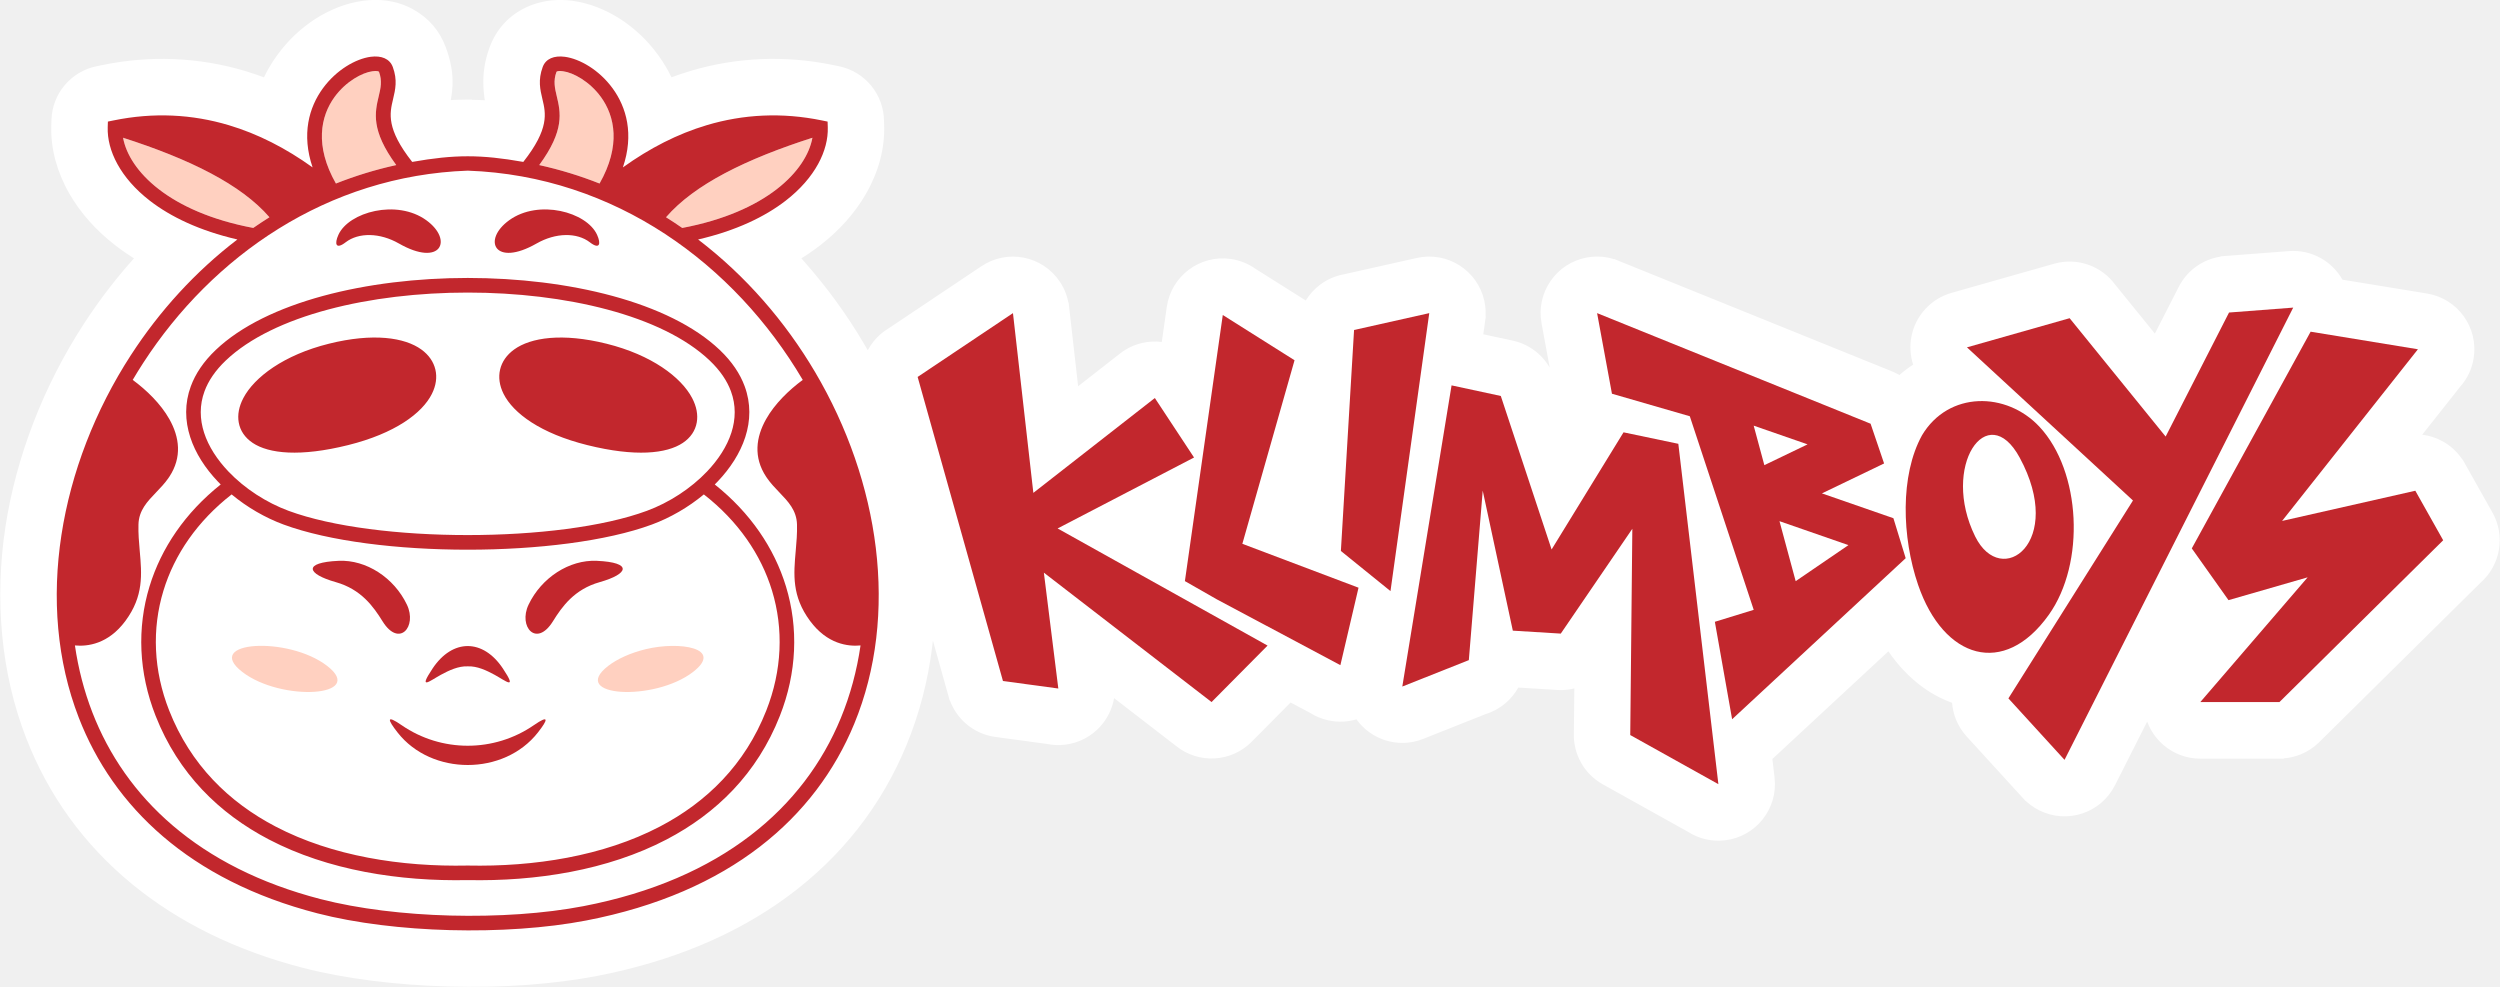
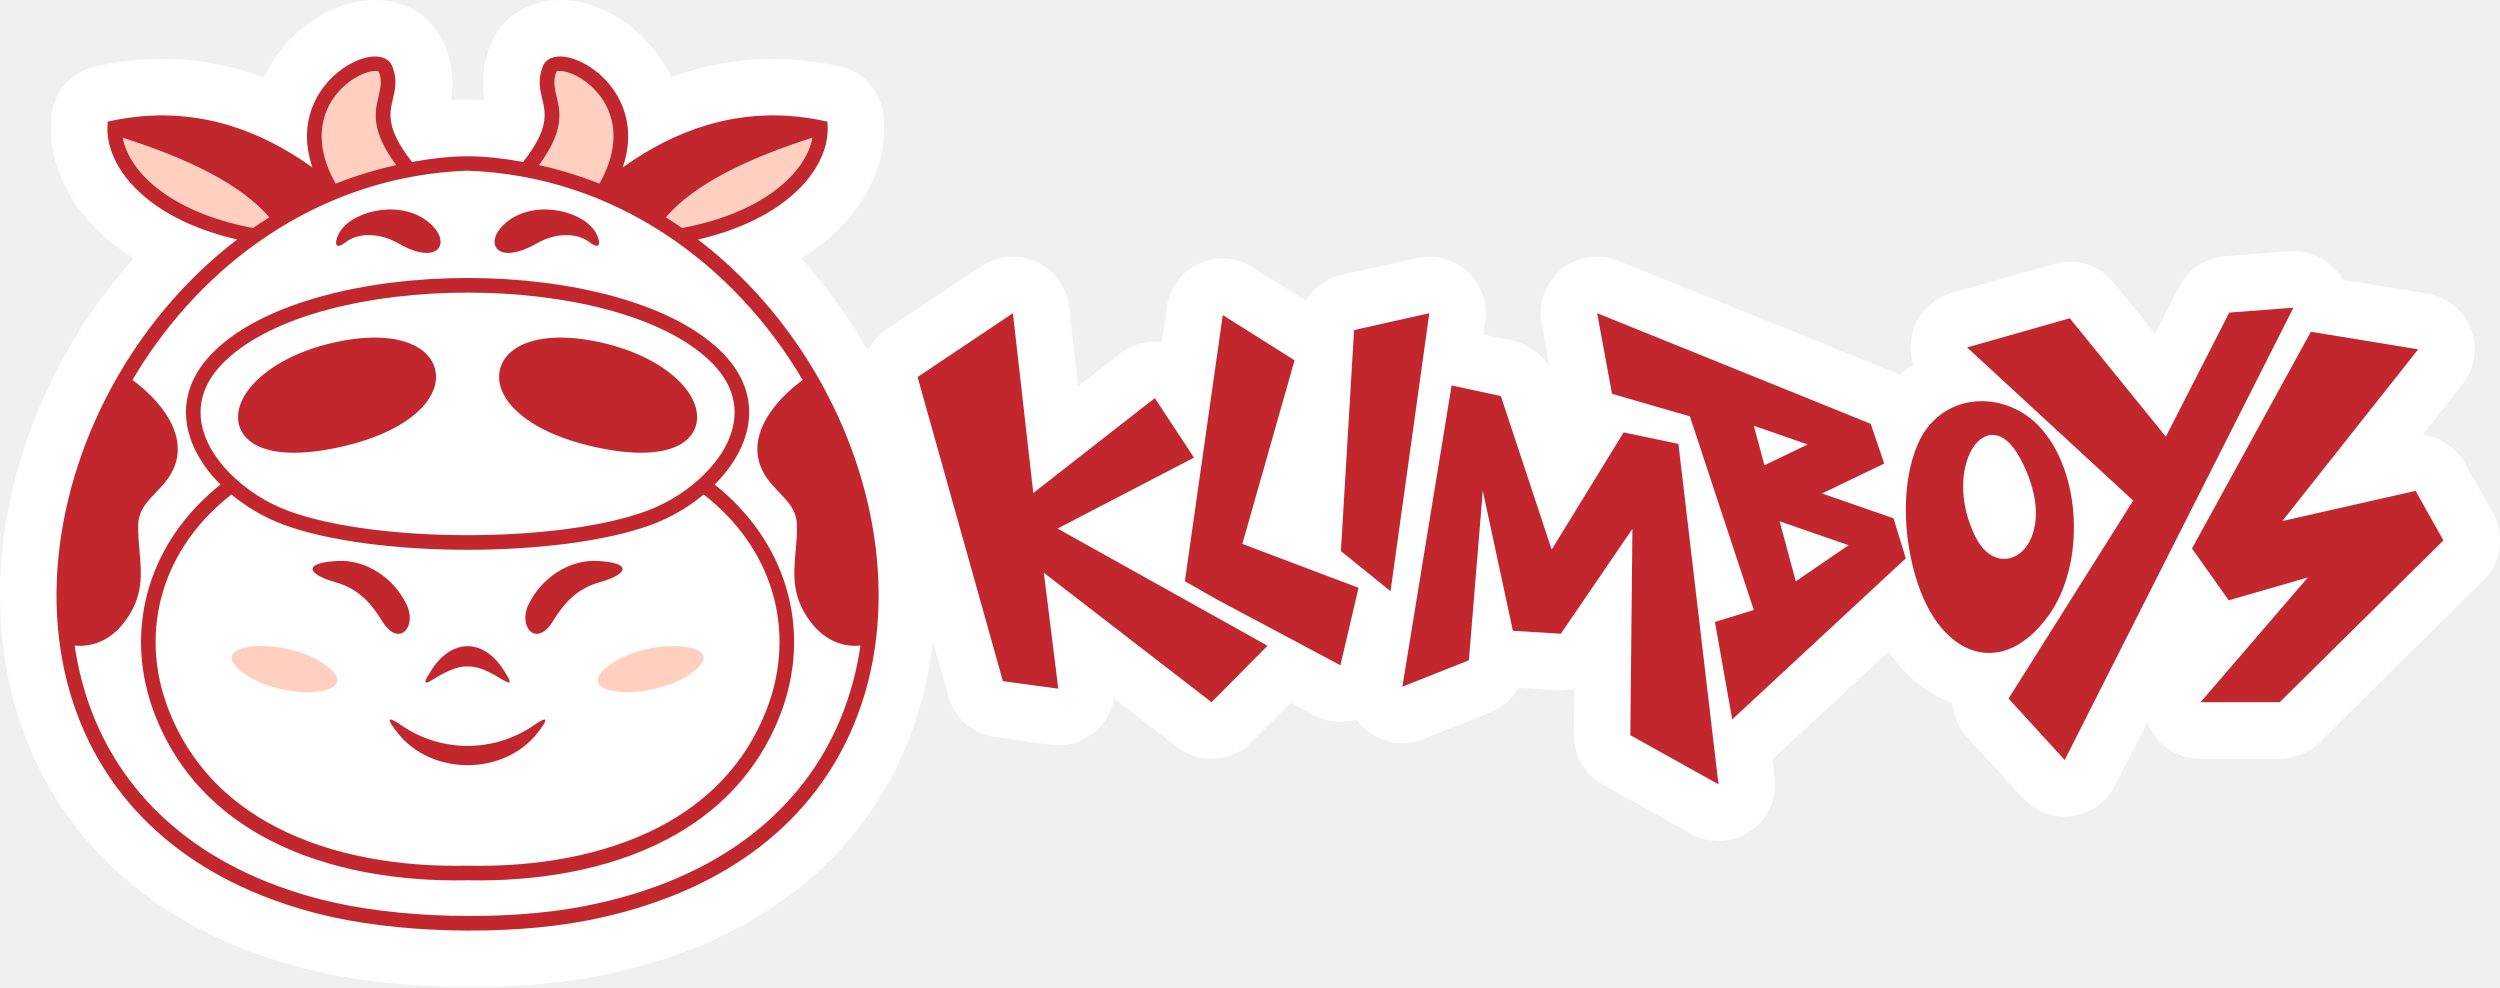
- <svg xmlns="http://www.w3.org/2000/svg" version="1.1" width="3.268in" height="1.29in" viewBox="0 0 235.305 92.904" id="svg106">
-   <defs id="defs106" />
-   <g id="Layer1000" transform="translate(-409.7576,-95.66585)">
-     <path d="m 630.25,121.994 7.964,1.304 c 1.448,0.236 2.665,1.037 3.46,2.141 0.795,1.104 1.169,2.512 0.934,3.961 -0.083,0.513 -0.236,0.995 -0.448,1.438 -0.216,0.453 -0.496,0.87 -0.827,1.242 l -3.568,4.509 c 0.695,0.086 1.359,0.308 1.957,0.644 0.723,0.407 1.35,0.982 1.818,1.685 l 0.019,-0.011 0.2,0.355 2.623,4.663 c 0.618,1.103 0.801,2.333 0.605,3.489 -0.2,1.181 -0.795,2.286 -1.725,3.105 l -2e-4,-2e-4 -15.207,15.029 c -0.507,0.498 -1.09,0.875 -1.712,1.13 -0.518,0.212 -1.06,0.339 -1.605,0.381 v 0.03 h -0.41 -7.451 c -1.338,0 -2.562,-0.494 -3.498,-1.309 -0.67,-0.583 -1.193,-1.332 -1.505,-2.183 l -3.032,5.996 c -0.662,1.312 -1.792,2.231 -3.084,2.657 -1.292,0.425 -2.748,0.358 -4.059,-0.303 -0.291,-0.147 -0.567,-0.32 -0.824,-0.515 -0.151,-0.115 -0.294,-0.235 -0.428,-0.361 l -0.013,0.012 -0.276,-0.302 -5.284,-5.787 c -0.439,-0.483 -0.774,-1.026 -1.004,-1.599 -0.202,-0.503 -0.323,-1.031 -0.365,-1.563 -0.421,-0.152 -0.838,-0.333 -1.249,-0.543 -0.493,-0.252 -0.971,-0.543 -1.432,-0.871 -0.678,-0.483 -1.323,-1.05 -1.927,-1.698 -0.491,-0.526 -0.955,-1.106 -1.388,-1.736 l -10.921,10.134 0.208,1.766 c 0.167,1.46 -0.275,2.851 -1.123,3.917 -0.848,1.067 -2.103,1.81 -3.563,1.976 -0.622,0.071 -1.231,0.032 -1.808,-0.102 -0.598,-0.139 -1.162,-0.38 -1.668,-0.705 l -8.007,-4.463 c -0.897,-0.499 -1.594,-1.22 -2.059,-2.057 -0.48,-0.864 -0.714,-1.851 -0.667,-2.844 h 1e-4 l 0.042,-4.129 c -0.184,0.045 -0.37,0.081 -0.558,0.106 -0.38,0.052 -0.763,0.063 -1.143,0.033 v -5e-4 l -3.573,-0.22 c -0.312,0.56 -0.721,1.056 -1.204,1.467 l 7e-4,8e-4 c -0.547,0.466 -1.189,0.822 -1.89,1.037 l -5.867,2.33 c -1.2,0.476 -2.469,0.485 -3.606,0.113 -1.057,-0.346 -2.001,-1.022 -2.67,-1.957 -0.385,0.114 -0.785,0.186 -1.194,0.21 -0.501,0.03 -1.014,-0.011 -1.526,-0.13 -0.294,-0.068 -0.578,-0.161 -0.849,-0.274 -0.273,-0.114 -0.534,-0.251 -0.782,-0.407 l -1.849,-0.984 -3.673,3.703 c -0.964,0.969 -2.209,1.489 -3.474,1.56 -1.278,0.071 -2.577,-0.318 -3.629,-1.166 v -1e-4 l -5.841,-4.507 c -0.175,1.013 -0.638,1.94 -1.312,2.68 -0.829,0.911 -1.976,1.54 -3.293,1.701 h -0.002 c -0.291,0.035 -0.583,0.046 -0.874,0.034 -0.292,-0.013 -0.578,-0.049 -0.855,-0.106 l -4.836,-0.656 c -1.067,-0.143 -2.018,-0.595 -2.775,-1.252 -0.676,-0.588 -1.198,-1.34 -1.509,-2.184 l -0.019,0.006 -0.113,-0.402 -1.47,-5.24 c -0.02,0.185 -0.041,0.371 -0.064,0.556 -0.195,1.593 -0.496,3.179 -0.906,4.751 -0.401,1.538 -0.907,3.056 -1.521,4.543 -1.154,2.799 -2.68,5.451 -4.6,7.891 -1.839,2.337 -4.042,4.483 -6.628,6.381 -2.401,1.762 -5.127,3.304 -8.19,4.577 -2.93,1.218 -6.172,2.191 -9.738,2.878 -1.014,0.195 -2.088,0.364 -3.207,0.505 -0.997,0.126 -2.016,0.229 -3.047,0.309 l 4e-4,0.003 -0.431,0.03 c -1.129,0.08 -2.316,0.132 -3.544,0.155 -1.217,0.024 -2.462,0.018 -3.722,-0.015 -1.238,-0.033 -2.463,-0.095 -3.66,-0.184 -1.184,-0.089 -2.368,-0.208 -3.539,-0.356 -1.165,-0.148 -2.302,-0.324 -3.396,-0.528 -1.074,-0.2 -2.111,-0.428 -3.097,-0.683 -3.2,-0.826 -6.111,-1.902 -8.745,-3.191 -2.747,-1.345 -5.191,-2.921 -7.345,-4.687 -2.301,-1.887 -4.261,-3.982 -5.897,-6.238 -1.704,-2.348 -3.059,-4.874 -4.087,-7.524 -0.595,-1.536 -1.077,-3.107 -1.449,-4.702 -0.379,-1.624 -0.646,-3.282 -0.806,-4.963 -0.161,-1.695 -0.214,-3.398 -0.163,-5.096 0.052,-1.729 0.21,-3.446 0.47,-5.141 0.252,-1.642 0.601,-3.291 1.044,-4.934 0.443,-1.645 0.983,-3.289 1.613,-4.921 0.618,-1.599 1.323,-3.176 2.113,-4.72 0.786,-1.538 1.653,-3.039 2.597,-4.493 0.759,-1.17 1.564,-2.307 2.413,-3.405 0.741,-0.959 1.516,-1.888 2.32,-2.783 -0.233,-0.146 -0.464,-0.297 -0.692,-0.452 -0.372,-0.252 -0.724,-0.507 -1.057,-0.764 -0.932,-0.72 -1.75,-1.486 -2.456,-2.279 -0.742,-0.833 -1.365,-1.702 -1.874,-2.587 -0.602,-1.046 -1.039,-2.11 -1.321,-3.163 -0.292,-1.094 -0.418,-2.183 -0.386,-3.236 l 0.017,-0.544 c 0.034,-1.247 0.495,-2.382 1.238,-3.268 0.755,-0.899 1.803,-1.543 2.994,-1.789 l 0.018,-0.006 0.007,-10e-4 3e-4,10e-4 0.523,-0.107 c 1.145,-0.235 2.275,-0.398 3.389,-0.49 1.127,-0.093 2.248,-0.116 3.364,-0.07 1.15,0.047 2.278,0.165 3.382,0.348 1.121,0.187 2.221,0.442 3.297,0.764 0.364,0.108 0.723,0.224 1.078,0.346 0.231,0.079 0.469,0.165 0.714,0.257 0.148,-0.31 0.308,-0.611 0.477,-0.905 0.238,-0.412 0.499,-0.81 0.778,-1.192 0.264,-0.362 0.532,-0.696 0.799,-1.002 0.282,-0.323 0.567,-0.617 0.85,-0.884 0.319,-0.3 0.645,-0.579 0.973,-0.836 0.343,-0.268 0.68,-0.507 1.007,-0.714 0.326,-0.207 0.666,-0.4 1.015,-0.577 0.353,-0.179 0.713,-0.34 1.072,-0.482 0.381,-0.15 0.775,-0.278 1.175,-0.382 0.4,-0.104 0.804,-0.183 1.205,-0.236 0.756,-0.101 1.498,-0.103 2.213,-0.006 0.712,0.097 1.397,0.293 2.039,0.588 0.086,0.039 0.172,0.082 0.258,0.128 0.081,0.043 0.164,0.09 0.249,0.14 0.699,0.391 1.312,0.887 1.824,1.489 0.501,0.589 0.902,1.274 1.19,2.057 0.44,1.195 0.612,2.189 0.632,3.078 0.015,0.678 -0.058,1.288 -0.17,1.876 0.174,-0.01 0.352,-0.018 0.533,-0.025 0.378,-0.015 0.732,-0.022 1.063,-0.022 h 0.41 v 0.024 c 0.224,0.003 0.445,0.008 0.663,0.016 0.183,0.007 0.362,0.014 0.537,0.024 -0.015,-0.088 -0.028,-0.179 -0.041,-0.274 -0.039,-0.29 -0.07,-0.61 -0.088,-0.978 -0.028,-0.576 -0.009,-1.166 0.08,-1.78 0.089,-0.617 0.247,-1.259 0.496,-1.937 0.324,-0.883 0.787,-1.639 1.369,-2.269 0.599,-0.649 1.323,-1.163 2.152,-1.544 l -3e-4,-7e-4 c 0.078,-0.036 0.168,-0.074 0.269,-0.114 v -0.002 c 0.073,-0.029 0.161,-0.061 0.26,-0.094 l -10e-5,-6e-4 c 0.574,-0.211 1.179,-0.347 1.804,-0.41 0.625,-0.062 1.268,-0.049 1.92,0.037 0.401,0.053 0.805,0.132 1.205,0.236 0.4,0.104 0.794,0.232 1.176,0.382 0.36,0.142 0.72,0.303 1.073,0.482 0.349,0.177 0.689,0.37 1.014,0.576 0.326,0.207 0.663,0.445 1.006,0.714 0.328,0.257 0.654,0.536 0.974,0.836 0.283,0.266 0.568,0.561 0.85,0.884 0.268,0.306 0.535,0.64 0.8,1.002 0.279,0.382 0.539,0.78 0.778,1.192 0.17,0.293 0.329,0.595 0.477,0.904 0.245,-0.092 0.483,-0.177 0.713,-0.257 0.355,-0.122 0.716,-0.238 1.08,-0.346 1.076,-0.321 2.175,-0.577 3.297,-0.764 1.104,-0.184 2.232,-0.301 3.382,-0.348 1.116,-0.046 2.238,-0.023 3.364,0.07 1.113,0.092 2.243,0.255 3.389,0.49 l 0.531,0.109 c 1.246,0.254 2.301,0.925 3.048,1.836 0.758,0.925 1.2,2.101 1.204,3.345 h 2e-4 l 0.013,0.424 c 0.032,1.053 -0.093,2.142 -0.386,3.236 -0.281,1.054 -0.719,2.117 -1.321,3.163 -0.508,0.884 -1.132,1.754 -1.874,2.587 -0.706,0.793 -1.524,1.559 -2.457,2.279 -0.334,0.258 -0.687,0.513 -1.059,0.766 -0.23,0.156 -0.462,0.307 -0.697,0.454 0.115,0.128 0.22,0.246 0.313,0.351 l -10e-4,8e-4 c 1.059,1.2 2.05,2.437 2.969,3.7 0.931,1.281 1.795,2.596 2.587,3.938 0.12,0.203 0.247,0.422 0.381,0.658 0.16,-0.299 0.349,-0.584 0.565,-0.849 0.39,-0.48 0.865,-0.895 1.41,-1.218 l 8.735,-5.847 c 1.22,-0.817 2.655,-1.062 3.987,-0.799 1.334,0.264 2.568,1.037 3.385,2.257 0.243,0.363 0.435,0.745 0.579,1.137 0.1,0.275 0.177,0.555 0.23,0.837 l 0.021,-0.002 0.046,0.402 0.848,7.473 3.95,-3.084 c 0.629,-0.492 1.335,-0.819 2.064,-0.989 0.613,-0.142 1.245,-0.173 1.863,-0.096 l 0.469,-3.296 c 0.207,-1.454 0.985,-2.687 2.074,-3.505 1.09,-0.818 2.491,-1.221 3.945,-1.014 0.423,0.06 0.83,0.17 1.216,0.323 0.397,0.157 0.767,0.359 1.103,0.596 l 4.746,2.992 c 0.355,-0.582 0.819,-1.089 1.36,-1.494 0.654,-0.488 1.422,-0.83 2.253,-0.977 v 5e-4 l 6.843,-1.534 c 1.432,-0.322 2.859,-0.033 4.008,0.694 1.15,0.727 2.022,1.894 2.344,3.325 0.071,0.316 0.112,0.633 0.126,0.947 0.008,0.181 0.006,0.361 -0.004,0.539 l 0.019,0.002 -0.057,0.407 -0.177,1.272 2.748,0.591 c 0.942,0.199 1.773,0.638 2.444,1.24 0.42,0.377 0.777,0.816 1.058,1.3 l -0.769,-4.175 c -0.265,-1.444 0.081,-2.858 0.854,-3.977 0.772,-1.119 1.972,-1.944 3.416,-2.208 0.504,-0.092 1.004,-0.11 1.489,-0.062 0.364,0.036 0.719,0.11 1.061,0.218 l 0.007,-0.018 0.38,0.153 25.748,10.412 c 0.184,0.074 0.358,0.154 0.519,0.24 l -3e-4,7e-4 c 0.072,0.038 0.144,0.079 0.216,0.122 0.209,-0.183 0.423,-0.357 0.64,-0.522 0.213,-0.161 0.431,-0.315 0.654,-0.46 -0.271,-0.843 -0.328,-1.742 -0.166,-2.611 0.177,-0.95 0.614,-1.864 1.315,-2.626 0.343,-0.372 0.728,-0.686 1.14,-0.938 0.424,-0.26 0.88,-0.455 1.351,-0.586 l -2e-4,-5e-4 9.655,-2.742 c 1.085,-0.304 2.187,-0.248 3.177,0.095 1.02,0.354 1.921,1.013 2.566,1.899 l 3.721,4.588 2.253,-4.409 c 0.429,-0.841 1.052,-1.518 1.785,-2.005 0.645,-0.429 1.377,-0.711 2.139,-0.828 l -0.002,-0.03 0.411,-0.032 6.041,-0.462 h 0.002 c 1.077,-0.08 2.106,0.168 2.985,0.659 0.847,0.473 1.556,1.172 2.039,2.021 z m -136.847,4.583 7e-4,-4e-4" style="fill:#ffffff;fill-rule:evenodd" id="path5" />
-     <g id="Layer1001">
-       <path d="m 473.96,117.124 c 3.955,-0.75 6.876,-2.089 8.887,-3.642 2.007,-1.55 3.087,-3.296 3.369,-4.849 -3.083,0.989 -5.884,2.087 -8.262,3.349 -2.289,1.216 -4.174,2.578 -5.522,4.135 0.518,0.325 1.027,0.661 1.528,1.008 z" style="fill:#ffd0c0;fill-rule:evenodd" id="path6" />
-       <path d="m 435.1,116.116 c -1.347,-1.557 -3.232,-2.92 -5.522,-4.135 -2.378,-1.262 -5.179,-2.36 -8.262,-3.349 0.281,1.553 1.362,3.299 3.369,4.849 2.01,1.553 4.932,2.893 8.887,3.642 0.501,-0.347 1.01,-0.683 1.527,-1.008 z" style="fill:#ffd0c0;fill-rule:evenodd" id="path7" />
-       <path d="m 441.356,112.943 c 1.822,-0.721 3.718,-1.307 5.681,-1.739 -2.411,-3.285 -2.012,-4.965 -1.646,-6.503 0.173,-0.727 0.337,-1.416 0.027,-2.257 -0.036,-0.099 -0.276,-0.119 -0.62,-0.073 -0.495,0.066 -1.112,0.306 -1.742,0.706 -0.65,0.413 -1.296,0.987 -1.822,1.706 -1.327,1.818 -1.901,4.603 0.121,8.158 z" style="fill:#ffd0c0;fill-rule:evenodd" id="path8" />
-       <path d="m 462.141,104.702 c 0.366,1.538 0.766,3.218 -1.646,6.503 1.964,0.432 3.86,1.017 5.682,1.739 2.021,-3.555 1.448,-6.34 0.121,-8.158 -0.525,-0.719 -1.171,-1.294 -1.822,-1.706 -0.63,-0.401 -1.247,-0.641 -1.742,-0.706 -0.344,-0.046 -0.584,-0.026 -0.62,0.073 -0.31,0.841 -0.146,1.529 0.027,2.257 z" style="fill:#ffd0c0;fill-rule:evenodd" id="path9" />
-       <g id="Layer1002">
-         <path d="m 447.283,118.588 c -1.792,-1.026 -3.792,-1.052 -5.012,-0.112 -0.932,0.718 -1.066,0.146 -0.681,-0.703 0.973,-2.148 5.498,-3.381 8.273,-1.375 2.572,1.861 1.384,4.457 -2.58,2.189 z" style="fill:#c2272d;fill-rule:evenodd" id="path10" />
-         <path d="m 460.25,118.588 c 1.792,-1.026 3.792,-1.052 5.012,-0.112 0.932,0.718 1.066,0.146 0.681,-0.703 -0.973,-2.148 -5.498,-3.381 -8.273,-1.375 -2.572,1.861 -1.384,4.457 2.58,2.189 z" style="fill:#c2272d;fill-rule:evenodd" id="path11" />
-         <path d="m 453.766,156.487 c -1.187,-3e-4 -2.376,0.707 -3.314,2.119 -1.41,2.122 -0.235,1.142 0.783,0.588 0.761,-0.413 1.649,-0.835 2.53,-0.796 0.882,-0.039 1.77,0.383 2.531,0.796 1.018,0.554 2.193,1.534 0.783,-0.588 -0.938,-1.412 -2.127,-2.119 -3.314,-2.119 z" style="fill:#c2272d;fill-rule:evenodd" id="path12" />
-         <path d="m 453.766,165.871 c -2.177,0 -4.353,-0.645 -6.227,-1.937 -1.447,-0.997 -1.358,-0.558 -0.375,0.695 1.598,2.038 4.1,3.056 6.602,3.056 2.502,0 5.004,-1.018 6.602,-3.056 0.982,-1.253 1.072,-1.692 -0.375,-0.695 -1.873,1.291 -4.05,1.937 -6.227,1.937 z" style="fill:#c2272d;fill-rule:evenodd" id="path13" />
-         <path d="m 441.617,148.463 c 2.594,-0.116 5.211,1.588 6.422,4.127 0.989,2.074 -0.736,4.076 -2.294,1.565 -0.858,-1.382 -2.012,-3.009 -4.395,-3.683 -2.761,-0.78 -3.122,-1.858 0.267,-2.009 z" style="fill:#c2272d;fill-rule:evenodd" id="path14" />
-         <path d="m 465.915,148.463 c -2.594,-0.116 -5.211,1.588 -6.422,4.127 -0.989,2.074 0.736,4.076 2.294,1.565 0.858,-1.382 2.012,-3.009 4.395,-3.683 2.761,-0.78 3.122,-1.858 -0.267,-2.009 z" style="fill:#c2272d;fill-rule:evenodd" id="path15" />
-         <g id="Layer1003">
-           <path d="m 432.54,158.922 c 3.672,2.842 11.746,2.339 7.993,-0.565 -3.672,-2.842 -11.745,-2.339 -7.993,0.565 z" style="fill:#ffd0c0;fill-rule:evenodd" id="path16" />
-           <path d="m 466.988,158.357 c -3.752,2.904 4.321,3.407 7.993,0.565 2.916,-2.257 -1.286,-2.907 -4.446,-2.144 -1.46,0.353 -2.709,0.931 -3.547,1.579 z" style="fill:#ffd0c0;fill-rule:evenodd" id="path17" />
-         </g>
-         <path d="m 453.766,111.731 c -13.242,0.471 -24.033,8.057 -30.544,18.09 -0.344,0.53 -0.676,1.067 -0.996,1.61 1.291,0.95 2.631,2.241 3.45,3.695 0.951,1.688 1.216,3.581 -0.01,5.432 l -0.005,0.005 -0.065,0.095 -0.003,0.008 c -0.355,0.511 -0.773,0.946 -1.188,1.378 -0.805,0.839 -1.6,1.666 -1.638,2.99 -0.025,0.86 0.049,1.684 0.119,2.481 0.198,2.227 0.379,4.266 -1.346,6.603 -1.622,2.196 -3.58,2.423 -4.755,2.312 0.316,2.169 0.86,4.284 1.644,6.308 3.097,7.989 9.972,14.6 21.512,17.579 h 0.003 c 3.54,0.914 7.847,1.425 12.174,1.541 4.43,0.118 8.877,-0.179 12.535,-0.883 13.043,-2.512 20.768,-9.301 24.23,-17.692 0.903,-2.189 1.518,-4.489 1.862,-6.853 -1.175,0.111 -3.133,-0.116 -4.755,-2.312 -1.725,-2.337 -1.544,-4.375 -1.346,-6.603 0.071,-0.797 0.144,-1.621 0.119,-2.481 -0.038,-1.324 -0.832,-2.151 -1.638,-2.99 -0.415,-0.432 -0.833,-0.867 -1.188,-1.378 l -0.003,-0.008 -0.065,-0.095 -0.005,-0.005 c -1.226,-1.851 -0.961,-3.744 -0.01,-5.432 0.819,-1.454 2.159,-2.745 3.45,-3.695 l -0.023,-0.039 c -6.378,-10.803 -17.593,-19.166 -31.517,-19.661 z m -31.695,17.343 c 2.674,-4.121 6.05,-7.842 10.008,-10.863 -3.572,-0.827 -6.287,-2.14 -8.232,-3.643 -2.803,-2.166 -4.041,-4.753 -3.975,-6.912 l 0.017,-0.544 0.532,-0.109 c 3.773,-0.775 7.394,-0.584 10.85,0.448 2.738,0.818 5.37,2.163 7.89,3.975 -1.06,-3.12 -0.339,-5.655 0.968,-7.446 0.639,-0.875 1.416,-1.568 2.192,-2.061 0.796,-0.506 1.613,-0.814 2.301,-0.906 1.008,-0.134 1.799,0.174 2.088,0.96 0.453,1.231 0.243,2.114 0.021,3.047 -0.313,1.315 -0.656,2.757 1.805,5.889 3.993,-0.707 6.468,-0.707 10.461,-6e-4 2.461,-3.131 2.117,-4.573 1.805,-5.888 -0.222,-0.933 -0.432,-1.815 0.021,-3.047 0.289,-0.786 1.079,-1.095 2.088,-0.96 0.688,0.091 1.505,0.4 2.301,0.906 0.777,0.493 1.554,1.186 2.192,2.061 1.307,1.791 2.028,4.326 0.968,7.446 2.52,-1.812 5.152,-3.157 7.89,-3.975 3.456,-1.032 7.077,-1.222 10.85,-0.448 l 0.532,0.109 0.017,0.544 c 0.066,2.16 -1.172,4.747 -3.975,6.912 -1.945,1.503 -4.661,2.816 -8.232,3.643 4.471,3.411 8.198,7.717 11.012,12.482 3.05,5.165 5.029,10.872 5.718,16.566 0.692,5.709 0.087,11.411 -2.031,16.546 -3.63,8.799 -11.682,15.909 -25.241,18.52 -3.746,0.721 -8.295,1.026 -12.825,0.905 -4.428,-0.118 -8.845,-0.644 -12.486,-1.584 l 2e-4,-5e-4 c -12.024,-3.105 -19.202,-10.032 -22.451,-18.412 -2.076,-5.355 -2.541,-11.292 -1.636,-17.195 0.902,-5.885 3.168,-11.746 6.555,-16.965 z m 11.501,-11.949 c 0.501,-0.347 1.01,-0.683 1.528,-1.008 -1.347,-1.557 -3.232,-2.92 -5.522,-4.135 -2.377,-1.262 -5.179,-2.36 -8.261,-3.349 0.282,1.554 1.362,3.299 3.369,4.85 2.01,1.553 4.932,2.893 8.887,3.642 z m 7.784,-4.181 c 1.822,-0.721 3.718,-1.307 5.681,-1.738 -2.411,-3.285 -2.012,-4.965 -1.646,-6.503 0.173,-0.727 0.337,-1.415 0.027,-2.257 -0.036,-0.099 -0.276,-0.119 -0.62,-0.073 -0.495,0.066 -1.112,0.306 -1.742,0.706 -0.65,0.413 -1.296,0.987 -1.821,1.707 -1.327,1.818 -1.901,4.603 0.121,8.158 z m 19.138,-1.738 c 1.963,0.432 3.86,1.017 5.682,1.738 2.021,-3.555 1.448,-6.34 0.121,-8.158 -0.525,-0.719 -1.171,-1.294 -1.821,-1.707 -0.63,-0.401 -1.247,-0.641 -1.742,-0.706 -0.344,-0.046 -0.584,-0.026 -0.62,0.073 -0.31,0.841 -0.146,1.529 0.027,2.257 0.366,1.538 0.766,3.218 -1.646,6.503 z m 11.938,4.912 c 0.518,0.325 1.027,0.661 1.528,1.008 3.955,-0.75 6.876,-2.089 8.887,-3.642 2.007,-1.55 3.087,-3.296 3.369,-4.85 -3.083,0.989 -5.884,2.087 -8.262,3.349 -2.289,1.215 -4.174,2.578 -5.522,4.135 z m -31.741,11.907 c 4.164,-1.036 7.139,-0.592 8.711,0.546 0.702,0.509 1.146,1.158 1.318,1.887 0.169,0.722 0.064,1.505 -0.33,2.291 -0.914,1.825 -3.485,3.725 -7.885,4.82 -4.518,1.124 -7.464,0.811 -8.985,-0.208 -0.743,-0.498 -1.175,-1.159 -1.312,-1.916 -0.132,-0.726 0.019,-1.518 0.436,-2.31 1.035,-1.968 3.824,-4.059 8.049,-5.11 z m 29.943,15.73 c 2.076,-0.767 4.119,-2.081 5.66,-3.7 1.055,-1.108 1.871,-2.354 2.291,-3.655 0.408,-1.264 0.443,-2.591 -0.042,-3.903 -0.359,-0.973 -1.007,-1.946 -2,-2.892 -4.478,-4.264 -13.614,-6.396 -22.778,-6.396 -9.164,0 -18.3,2.132 -22.778,6.396 -0.993,0.946 -1.641,1.919 -2,2.892 -0.485,1.312 -0.45,2.639 -0.042,3.903 0.42,1.302 1.236,2.547 2.291,3.655 1.542,1.619 3.585,2.932 5.66,3.7 4.118,1.522 10.486,2.284 16.869,2.284 6.383,0 12.751,-0.762 16.869,-2.284 z m 6.655,-2.753 c -0.087,0.092 -0.177,0.183 -0.267,0.273 3.345,2.662 5.602,5.989 6.703,9.6 1.189,3.899 1.026,8.119 -0.573,12.181 -2.144,5.448 -5.988,9.194 -10.662,11.638 -5.566,2.91 -12.305,3.958 -18.724,3.827 -6.419,0.131 -13.158,-0.917 -18.724,-3.827 -4.673,-2.443 -8.518,-6.19 -10.662,-11.638 -1.599,-4.062 -1.762,-8.282 -0.573,-12.181 1.101,-3.61 3.358,-6.938 6.703,-9.6 -0.09,-0.09 -0.18,-0.181 -0.267,-0.273 -1.189,-1.249 -2.115,-2.672 -2.602,-4.182 -0.5,-1.547 -0.541,-3.177 0.058,-4.796 0.43,-1.163 1.189,-2.314 2.344,-3.413 4.745,-4.518 14.249,-6.778 23.724,-6.778 9.475,0 18.979,2.26 23.724,6.778 1.155,1.099 1.914,2.25 2.344,3.414 0.598,1.618 0.558,3.248 0.058,4.795 -0.488,1.51 -1.413,2.933 -2.602,4.182 z m -1.296,1.21 c -1.459,1.214 -3.163,2.197 -4.886,2.834 -4.273,1.58 -10.816,2.37 -17.341,2.37 -6.527,0 -13.069,-0.79 -17.342,-2.37 -1.723,-0.637 -3.427,-1.62 -4.886,-2.834 -3.218,2.508 -5.381,5.653 -6.42,9.062 -1.098,3.603 -0.944,7.511 0.541,11.283 2.011,5.108 5.623,8.626 10.017,10.923 5.346,2.795 11.857,3.8 18.077,3.671 h 0.027 c 6.219,0.128 12.73,-0.876 18.076,-3.671 4.394,-2.297 8.006,-5.814 10.017,-10.923 1.485,-3.772 1.639,-7.681 0.541,-11.283 -1.039,-3.409 -3.201,-6.554 -6.42,-9.062 z m -17.864,-13.64 c 1.572,-1.139 4.547,-1.582 8.711,-0.546 4.225,1.051 7.014,3.142 8.049,5.11 0.417,0.792 0.568,1.584 0.436,2.31 -0.137,0.757 -0.57,1.419 -1.312,1.916 -1.521,1.019 -4.467,1.332 -8.986,0.208 -4.4,-1.095 -6.971,-2.995 -7.885,-4.82 -0.394,-0.786 -0.499,-1.569 -0.33,-2.291 0.171,-0.729 0.616,-1.379 1.318,-1.887 z" style="fill:#c2272d;fill-rule:evenodd" id="path18" />
-       </g>
-       <g id="Layer1004">
-         <path d="m 508.004,149.577 15.787,12.182 5.272,-5.316 -19.765,-11.027 12.844,-6.679 -3.69,-5.6 -11.438,8.929 -1.919,-16.922 -8.975,6.008 8.033,28.626 5.212,0.707 z" style="fill:#c2272d;fill-rule:evenodd" id="path19" />
-         <path d="m 524.848,125.321 -3.567,25.052 2.573,1.469 0.43,0.246 11.635,6.197 1.708,-7.291 -10.937,-4.133 4.913,-17.28 z" style="fill:#c2272d;fill-rule:evenodd" id="path20" />
-         <path d="m 537.207,126.732 -1.241,20.804 4.67,3.778 3.65,-26.169 z" style="fill:#c2272d;fill-rule:evenodd" id="path21" />
-         <path d="m 546.386,131.946 -4.637,28.353 6.262,-2.487 1.309,-15.952 2.833,13.178 4.514,0.277 6.737,-9.869 -0.196,19.419 8.297,4.625 -3.771,-32.043 -5.158,-1.081 -6.773,11.029 -4.782,-14.451 z" style="fill:#c2272d;fill-rule:evenodd" id="path22" />
-         <path d="m 587.105,139.297 -1.271,-3.741 -25.748,-10.412 1.399,7.589 7.329,2.119 6.017,18.225 -3.658,1.126 1.625,9.175 16.34,-15.162 -1.156,-3.764 -6.73,-2.337 z m -12.277,-3.56 5.073,1.762 -4.069,1.958 z m 2.429,8.993 6.492,2.255 -4.967,3.393 z" style="fill:#c2272d;fill-rule:evenodd" id="path23" />
-         <path d="m 590.669,136.657 c -2.065,3.751 -1.897,9.598 -0.359,14.076 2.401,6.99 8.095,8.717 12.297,2.819 3.475,-4.877 3.034,-13.522 -0.872,-17.707 -3.099,-3.321 -8.57,-3.386 -11.067,0.811 z m 5.009,9.509 c -3.254,-6.597 1.151,-13.031 4.192,-7.42 4.315,7.956 -1.726,12.42 -4.192,7.42 z" style="fill:#c2272d;fill-rule:evenodd" id="path24" />
-         <path d="m 594.905,128.367 15.63,14.417 -11.727,18.63 5.284,5.786 21.528,-42.575 -6.041,0.463 -5.968,11.677 -9.039,-11.143 z" style="fill:#c2272d;fill-rule:evenodd" id="path25" />
-         <path d="m 624.574,144.708 12.787,-16.161 -10.1,-1.655 -11.188,20.402 3.457,4.872 7.45,-2.149 -10.103,11.741 h 7.45 l 15.412,-15.23 -2.623,-4.663 z" style="fill:#c2272d;fill-rule:evenodd" id="path26" />
-       </g>
-     </g>
-   </g>
+ <svg xmlns="http://www.w3.org/2000/svg" width="313.741" height="123.872" viewBox="0 0 235.305 92.904">
+   <path d="m630.25 121.994 7.965 1.304a5.3 5.3 0 0 1 3.46 2.141 5.3 5.3 0 0 1 .934 3.961 5.3 5.3 0 0 1-.448 1.438c-.216.453-.496.87-.827 1.242l-3.567 4.509a5.33 5.33 0 0 1 3.775 2.33l.018-.012.2.355 2.623 4.663a5.325 5.325 0 0 1-1.12 6.595l-15.208 15.03a5.3 5.3 0 0 1-3.317 1.51v.03h-7.861a5.34 5.34 0 0 1-5.004-3.491l-3.032 5.996a5.3 5.3 0 0 1-3.084 2.657 5.3 5.3 0 0 1-4.883-.818 5 5 0 0 1-.428-.361l-.014.012-.275-.303-5.285-5.786a5.3 5.3 0 0 1-1.368-3.163 11 11 0 0 1-1.249-.543 11.4 11.4 0 0 1-1.432-.871 13 13 0 0 1-1.927-1.698 15 15 0 0 1-1.388-1.736l-10.921 10.135.208 1.766a5.3 5.3 0 0 1-1.123 3.917 5.3 5.3 0 0 1-3.563 1.976 5.3 5.3 0 0 1-3.476-.807l-8.007-4.463a5.3 5.3 0 0 1-2.06-2.057 5.34 5.34 0 0 1-.666-2.844l.041-4.129a5.4 5.4 0 0 1-1.701.14v-.001l-3.573-.22a5.3 5.3 0 0 1-1.203 1.467v.001a5.3 5.3 0 0 1-1.89 1.038l-5.867 2.33a5.31 5.31 0 0 1-6.275-1.844 5.3 5.3 0 0 1-2.72.08 5.3 5.3 0 0 1-1.63-.68l-1.849-.985-3.673 3.703a5.3 5.3 0 0 1-3.474 1.56 5.3 5.3 0 0 1-3.628-1.167l-5.841-4.507a5.33 5.33 0 0 1-4.605 4.382h-.002a5.4 5.4 0 0 1-1.73-.072l-4.835-.657a5.3 5.3 0 0 1-2.775-1.251 5.35 5.35 0 0 1-1.508-2.185l-.02.006-.112-.401-1.47-5.24q-.03.278-.065.555a36 36 0 0 1-.906 4.75 35 35 0 0 1-1.521 4.544 33.2 33.2 0 0 1-4.6 7.891 34 34 0 0 1-6.628 6.381c-2.4 1.762-5.126 3.304-8.19 4.578-2.93 1.217-6.172 2.19-9.738 2.878a51 51 0 0 1-3.206.505c-.998.126-2.017.23-3.048.309v.003l-.43.03a70 70 0 0 1-3.544.156 81 81 0 0 1-3.722-.015 76 76 0 0 1-3.66-.185 70 70 0 0 1-3.54-.356 60 60 0 0 1-3.396-.528 46 46 0 0 1-3.098-.682c-3.2-.826-6.11-1.902-8.745-3.191-2.747-1.345-5.19-2.921-7.345-4.687a33.5 33.5 0 0 1-5.897-6.238 33.2 33.2 0 0 1-4.087-7.524 35 35 0 0 1-1.45-4.702 37 37 0 0 1-.805-4.963 41 41 0 0 1-.163-5.097 42 42 0 0 1 .47-5.14 45 45 0 0 1 1.045-4.935 49.8 49.8 0 0 1 3.726-9.64 50.4 50.4 0 0 1 7.33-10.681 23 23 0 0 1-1.749-1.216 18 18 0 0 1-2.456-2.28 15.6 15.6 0 0 1-1.874-2.586 13.2 13.2 0 0 1-1.321-3.163 11.2 11.2 0 0 1-.386-3.236l.017-.544a5.3 5.3 0 0 1 1.238-3.268 5.3 5.3 0 0 1 2.994-1.79l.018-.005.007-.001.523-.107a29 29 0 0 1 3.39-.49 27.5 27.5 0 0 1 6.747.278 27 27 0 0 1 5.088 1.367 13 13 0 0 1 1.255-2.096q.397-.543.8-1.002.424-.485.85-.884.48-.45.972-.836.516-.402 1.007-.714a12 12 0 0 1 2.088-1.058 10.2 10.2 0 0 1 2.38-.618 8.3 8.3 0 0 1 2.213-.006 7.2 7.2 0 0 1 2.04.589 5 5 0 0 1 .506.268 6.6 6.6 0 0 1 1.824 1.488 6.8 6.8 0 0 1 1.19 2.058c.44 1.195.612 2.189.633 3.077a9 9 0 0 1-.17 1.876 28 28 0 0 1 1.596-.047h.41v.023a28 28 0 0 1 1.2.04l-.04-.274c-.04-.29-.071-.61-.088-.978a9.3 9.3 0 0 1 .08-1.78 9.5 9.5 0 0 1 .496-1.937 6.7 6.7 0 0 1 1.368-2.27 6.7 6.7 0 0 1 2.152-1.544q.117-.054.269-.114v-.002q.11-.043.26-.094a7.3 7.3 0 0 1 1.804-.41 8.3 8.3 0 0 1 1.92.037 10.3 10.3 0 0 1 2.38.618 12.5 12.5 0 0 1 2.087 1.058q.491.31 1.006.714.493.385.974.836.425.399.85.883.403.459.8 1.002a13.4 13.4 0 0 1 1.255 2.097 27 27 0 0 1 5.09-1.367 27.5 27.5 0 0 1 10.134.212l.532.11a5.31 5.31 0 0 1 4.252 5.181l.013.423a11.2 11.2 0 0 1-.386 3.236 13.2 13.2 0 0 1-1.32 3.163 15.6 15.6 0 0 1-1.874 2.587 18 18 0 0 1-2.456 2.28 21 21 0 0 1-1.756 1.22q.173.191.313.35v.002a51 51 0 0 1 2.969 3.7 49 49 0 0 1 2.968 4.596 5.36 5.36 0 0 1 1.975-2.067l8.735-5.847a5.3 5.3 0 0 1 3.987-.8 5.3 5.3 0 0 1 3.385 2.257 5.3 5.3 0 0 1 .809 1.975l.02-.002.046.402.847 7.473 3.95-3.084a5.3 5.3 0 0 1 3.927-1.084l.47-3.296a5.3 5.3 0 0 1 2.074-3.506 5.3 5.3 0 0 1 5.16-.69 5.3 5.3 0 0 1 1.103.596l4.746 2.992a5.3 5.3 0 0 1 1.36-1.493 5.3 5.3 0 0 1 2.254-.977l6.843-1.534a5.3 5.3 0 0 1 4.008.694 5.3 5.3 0 0 1 2.47 4.272 5 5 0 0 1-.004.54l.019.002-.057.406-.178 1.273 2.748.59a5.32 5.32 0 0 1 3.502 2.541l-.77-4.174a5.3 5.3 0 0 1 .855-3.978 5.32 5.32 0 0 1 5.965-2.052l.007-.018.38.154 25.747 10.411q.277.111.52.24h-.001a5 5 0 0 1 .216.122 12 12 0 0 1 1.294-.982 5.34 5.34 0 0 1-.166-2.61 5.32 5.32 0 0 1 3.805-4.149v-.001l9.655-2.742a5.3 5.3 0 0 1 3.177.095 5.34 5.34 0 0 1 2.565 1.899l3.722 4.588 2.253-4.409a5.3 5.3 0 0 1 1.785-2.005 5.3 5.3 0 0 1 2.139-.828l-.002-.03.41-.032 6.04-.462h.003a5.3 5.3 0 0 1 2.985.659 5.35 5.35 0 0 1 2.04 2.02zm-136.846 4.583" style="fill:#fff;fill-rule:evenodd" transform="translate(-409.758 -95.666)" />
+   <path d="M473.96 117.125c3.955-.75 6.877-2.09 8.887-3.643 2.007-1.55 3.088-3.296 3.37-4.85-3.083.99-5.885 2.087-8.262 3.35-2.29 1.215-4.175 2.577-5.522 4.134q.777.488 1.527 1.008m-38.86-1.008c-1.347-1.557-3.232-2.92-5.522-4.135-2.377-1.262-5.179-2.36-8.261-3.348.281 1.553 1.362 3.299 3.369 4.85 2.01 1.552 4.931 2.892 8.887 3.641q.75-.52 1.527-1.008m6.257-3.173a37 37 0 0 1 5.68-1.738c-2.41-3.285-2.01-4.965-1.645-6.503.173-.728.337-1.416.027-2.257-.036-.098-.275-.119-.62-.073-.495.066-1.111.306-1.742.707a6.8 6.8 0 0 0-1.821 1.706c-1.327 1.818-1.9 4.603.12 8.158m20.784-8.241c.366 1.538.766 3.218-1.645 6.503a37 37 0 0 1 5.681 1.738c2.022-3.555 1.448-6.34.12-8.158a6.8 6.8 0 0 0-1.82-1.706c-.63-.401-1.248-.641-1.743-.707-.344-.046-.584-.025-.62.073-.31.841-.145 1.53.028 2.257" style="fill:#ffd0c0;fill-rule:evenodd" transform="translate(-409.758 -95.666)" />
+   <path d="M447.283 118.588c-1.792-1.026-3.793-1.052-5.012-.112-.932.718-1.066.146-.681-.703.973-2.148 5.497-3.381 8.273-1.375 2.572 1.862 1.384 4.458-2.58 2.19m12.967 0c1.792-1.026 3.793-1.052 5.012-.112.932.718 1.066.146.681-.703-.973-2.148-5.497-3.381-8.273-1.375-2.572 1.862-1.384 4.458 2.58 2.19m-6.484 37.899c-1.187 0-2.376.707-3.314 2.12-1.41 2.122-.235 1.141.784.587.76-.413 1.649-.835 2.53-.796.882-.04 1.77.383 2.53.796 1.02.554 2.194 1.535.784-.588-.938-1.412-2.126-2.12-3.314-2.119m0 9.384a10.96 10.96 0 0 1-6.226-1.936c-1.447-.997-1.358-.558-.376.695 1.599 2.038 4.1 3.056 6.602 3.056s5.004-1.018 6.602-3.056c.983-1.253 1.072-1.692-.375-.695a10.96 10.96 0 0 1-6.227 1.936m-12.149-17.408c2.594-.116 5.211 1.588 6.422 4.127.99 2.074-.736 4.075-2.294 1.565-.858-1.383-2.012-3.01-4.395-3.683-2.76-.78-3.122-1.858.267-2.01m24.298.001c-2.594-.116-5.211 1.588-6.422 4.127-.989 2.074.736 4.075 2.295 1.565.857-1.383 2.012-3.01 4.394-3.683 2.761-.78 3.122-1.858-.267-2.01" style="fill:#c2272d;fill-rule:evenodd" transform="translate(-409.758 -95.666)" />
+   <path d="M432.54 158.922c3.672 2.842 11.746 2.339 7.993-.565-3.672-2.842-11.745-2.34-7.993.565m34.448-.565c-3.752 2.904 4.321 3.407 7.993.565 2.916-2.257-1.285-2.907-4.446-2.144-1.46.352-2.709.93-3.547 1.579" style="fill:#ffd0c0;fill-rule:evenodd" transform="translate(-409.758 -95.666)" />
+   <path d="M453.766 111.73c-13.242.472-24.033 8.058-30.544 18.09q-.516.796-.996 1.61c1.291.95 2.632 2.242 3.45 3.696.952 1.688 1.217 3.58-.01 5.432l-.004.005-.065.095-.003.008c-.355.511-.774.946-1.188 1.378-.806.84-1.6 1.667-1.638 2.99-.025.86.048 1.685.12 2.482.197 2.227.378 4.266-1.347 6.602-1.622 2.196-3.58 2.423-4.755 2.312.316 2.169.86 4.284 1.644 6.309 3.097 7.988 9.972 14.6 21.513 17.579h.003c3.54.914 7.847 1.425 12.174 1.54 4.43.119 8.876-.178 12.534-.883 13.043-2.511 20.768-9.3 24.23-17.692a29 29 0 0 0 1.862-6.853c-1.175.111-3.133-.115-4.755-2.312-1.725-2.336-1.544-4.375-1.346-6.602.07-.797.144-1.622.12-2.481-.038-1.324-.833-2.152-1.638-2.99-.415-.433-.834-.868-1.189-1.379l-.003-.008-.064-.095-.005-.005c-1.226-1.851-.961-3.744-.01-5.432.818-1.454 2.159-2.745 3.45-3.695l-.023-.039c-6.379-10.802-17.593-19.166-31.517-19.661zm-31.695 17.344c2.674-4.121 6.05-7.842 10.008-10.863-3.571-.827-6.286-2.14-8.232-3.643-2.803-2.165-4.041-4.752-3.975-6.912l.017-.544.532-.11c3.773-.774 7.393-.584 10.85.448 2.737.818 5.37 2.164 7.89 3.975-1.06-3.12-.34-5.655.967-7.446a8.2 8.2 0 0 1 2.193-2.062c.796-.505 1.613-.814 2.301-.905 1.008-.135 1.8.174 2.088.96.453 1.231.243 2.114.021 3.047-.313 1.315-.656 2.757 1.805 5.889 3.993-.707 6.468-.708 10.461-.001 2.46-3.131 2.117-4.573 1.805-5.888-.222-.933-.432-1.816.02-3.047.29-.786 1.08-1.095 2.089-.96.688.091 1.505.4 2.301.905a8.2 8.2 0 0 1 2.193 2.062c1.307 1.79 2.027 4.326.968 7.446 2.52-1.811 5.152-3.157 7.89-3.975 3.455-1.032 7.076-1.222 10.85-.447l.53.109.017.544c.067 2.16-1.172 4.747-3.974 6.912-1.946 1.503-4.661 2.816-8.232 3.643 4.47 3.411 8.198 7.717 11.012 12.482 3.05 5.165 5.028 10.873 5.718 16.566.692 5.71.088 11.41-2.03 16.546-3.63 8.8-11.683 15.909-25.241 18.52-3.746.721-8.295 1.026-12.826.905-4.428-.118-8.845-.644-12.485-1.584-12.024-3.105-19.202-10.033-22.45-18.413-2.077-5.355-2.541-11.292-1.636-17.195.902-5.885 3.168-11.745 6.555-16.964m11.501-11.95q.751-.52 1.528-1.008c-1.347-1.556-3.232-2.92-5.522-4.135-2.377-1.262-5.179-2.36-8.261-3.348.281 1.553 1.362 3.299 3.369 4.85 2.01 1.552 4.931 2.892 8.886 3.641m7.784-4.18a37 37 0 0 1 5.682-1.74c-2.411-3.284-2.012-4.964-1.646-6.502.173-.728.337-1.416.027-2.257-.036-.098-.275-.119-.62-.073-.495.066-1.111.306-1.742.707a6.8 6.8 0 0 0-1.821 1.706c-1.327 1.819-1.9 4.603.12 8.158m19.139-1.74a37 37 0 0 1 5.681 1.74c2.022-3.556 1.448-6.34.12-8.159a6.8 6.8 0 0 0-1.82-1.706c-.63-.401-1.248-.641-1.743-.707-.344-.046-.584-.025-.62.073-.31.841-.145 1.53.028 2.257.365 1.538.765 3.218-1.646 6.503m11.938 4.912q.776.488 1.527 1.008c3.955-.75 6.877-2.089 8.887-3.642 2.007-1.55 3.088-3.296 3.37-4.85-3.083.99-5.885 2.087-8.262 3.35-2.29 1.215-4.175 2.577-5.522 4.134m-31.741 11.907c4.164-1.036 7.139-.592 8.71.546.703.51 1.147 1.158 1.318 1.888.17.722.064 1.505-.33 2.29-.914 1.825-3.485 3.726-7.885 4.82-4.518 1.125-7.464.812-8.985-.207-.743-.498-1.175-1.16-1.313-1.917-.132-.726.02-1.517.436-2.31 1.035-1.967 3.824-4.059 8.049-5.11m29.943 15.73c2.076-.767 4.119-2.08 5.66-3.7 1.055-1.107 1.87-2.353 2.291-3.655.408-1.264.443-2.59-.042-3.903-.359-.972-1.006-1.946-2-2.891-4.478-4.264-13.614-6.397-22.777-6.397s-18.3 2.133-22.778 6.397c-.994.945-1.641 1.919-2 2.891-.486 1.313-.45 2.64-.042 3.904.42 1.301 1.236 2.547 2.29 3.655 1.542 1.619 3.585 2.932 5.66 3.7 4.119 1.522 10.486 2.284 16.87 2.284 6.382 0 12.75-.762 16.868-2.284M477.29 141q-.131.138-.267.273c3.345 2.663 5.602 5.99 6.703 9.6 1.188 3.9 1.025 8.12-.574 12.182-2.144 5.447-5.988 9.194-10.661 11.637-5.567 2.91-12.305 3.959-18.725 3.828-6.419.13-13.158-.917-18.724-3.828-4.673-2.443-8.518-6.19-10.662-11.637-1.599-4.063-1.761-8.283-.573-12.182 1.1-3.61 3.358-6.937 6.703-9.6q-.136-.135-.267-.273c-1.19-1.25-2.115-2.672-2.603-4.182-.5-1.547-.54-3.177.058-4.796.43-1.163 1.19-2.314 2.344-3.413 4.746-4.518 14.25-6.778 23.725-6.778 9.474 0 18.978 2.26 23.723 6.778 1.155 1.1 1.915 2.25 2.345 3.414.598 1.618.557 3.248.057 4.795-.487 1.51-1.413 2.933-2.602 4.182m-1.296 1.21a17 17 0 0 1-4.886 2.834c-4.273 1.58-10.815 2.37-17.341 2.37s-13.07-.79-17.342-2.37a17 17 0 0 1-4.886-2.834c-3.218 2.507-5.381 5.653-6.42 9.061-1.098 3.603-.944 7.512.54 11.284 2.011 5.108 5.623 8.625 10.017 10.922 5.347 2.796 11.858 3.8 18.077 3.672h.027c6.22.128 12.73-.876 18.076-3.672 4.394-2.297 8.006-5.814 10.017-10.922 1.485-3.772 1.639-7.681.54-11.284-1.038-3.408-3.2-6.553-6.42-9.061m-17.864-13.64c1.572-1.14 4.547-1.583 8.711-.547 4.225 1.051 7.014 3.143 8.049 5.11.417.793.567 1.584.436 2.31-.138.757-.57 1.419-1.313 1.917-1.52 1.019-4.467 1.332-8.985.208-4.4-1.095-6.972-2.996-7.885-4.82-.394-.786-.5-1.57-.33-2.291.17-.73.615-1.379 1.317-1.888m49.875 21.008 15.787 12.182 5.272-5.316-19.765-11.027 12.844-6.678-3.69-5.6-11.437 8.93-1.92-16.923-8.974 6.008 8.033 28.626 5.212.707z" style="fill:#c2272d;fill-rule:evenodd" transform="translate(-409.758 -95.666)" />
+   <path d="m524.848 125.32-3.566 25.053 2.573 1.469.43.246 11.635 6.196 1.708-7.29-10.937-4.134 4.913-17.28z" style="fill:#c2272d;fill-rule:evenodd" transform="translate(-409.758 -95.666)" />
+   <path d="m537.207 126.732-1.24 20.804 4.67 3.778 3.65-26.17zm9.179 5.214-4.636 28.353 6.261-2.487 1.31-15.953 2.832 13.178 4.515.277 6.736-9.87-.196 19.42 8.297 4.626-3.77-32.043-5.158-1.08-6.773 11.028-4.782-14.451z" style="fill:#c2272d;fill-rule:evenodd" transform="translate(-409.758 -95.666)" />
+   <path d="m587.105 139.297-1.271-3.74-25.748-10.412 1.398 7.589 7.329 2.119 6.017 18.225-3.658 1.126 1.625 9.175 16.34-15.163-1.156-3.764-6.73-2.338zm-12.277-3.56 5.073 1.762-4.068 1.958zm2.43 8.993 6.491 2.255-4.967 3.393zm13.411-8.073c-2.065 3.75-1.897 9.598-.359 14.076 2.4 6.99 8.095 8.717 12.297 2.819 3.475-4.877 3.034-13.522-.871-17.707-3.099-3.32-8.57-3.385-11.067.812m5.008 9.508c-3.254-6.596 1.151-13.03 4.192-7.42 4.315 7.956-1.726 12.42-4.192 7.42" style="fill:#c2272d;fill-rule:evenodd" transform="translate(-409.758 -95.666)" />
+   <path d="m594.905 128.367 15.63 14.417-11.727 18.63 5.285 5.786 21.527-42.575-6.04.462-5.969 11.678-9.039-11.143zm29.669 16.341 12.787-16.161-10.1-1.655-11.188 20.402 3.457 4.873 7.45-2.15-10.103 11.742h7.45l15.411-15.23-2.622-4.664z" style="fill:#c2272d;fill-rule:evenodd" transform="translate(-409.758 -95.666)" />
</svg>
